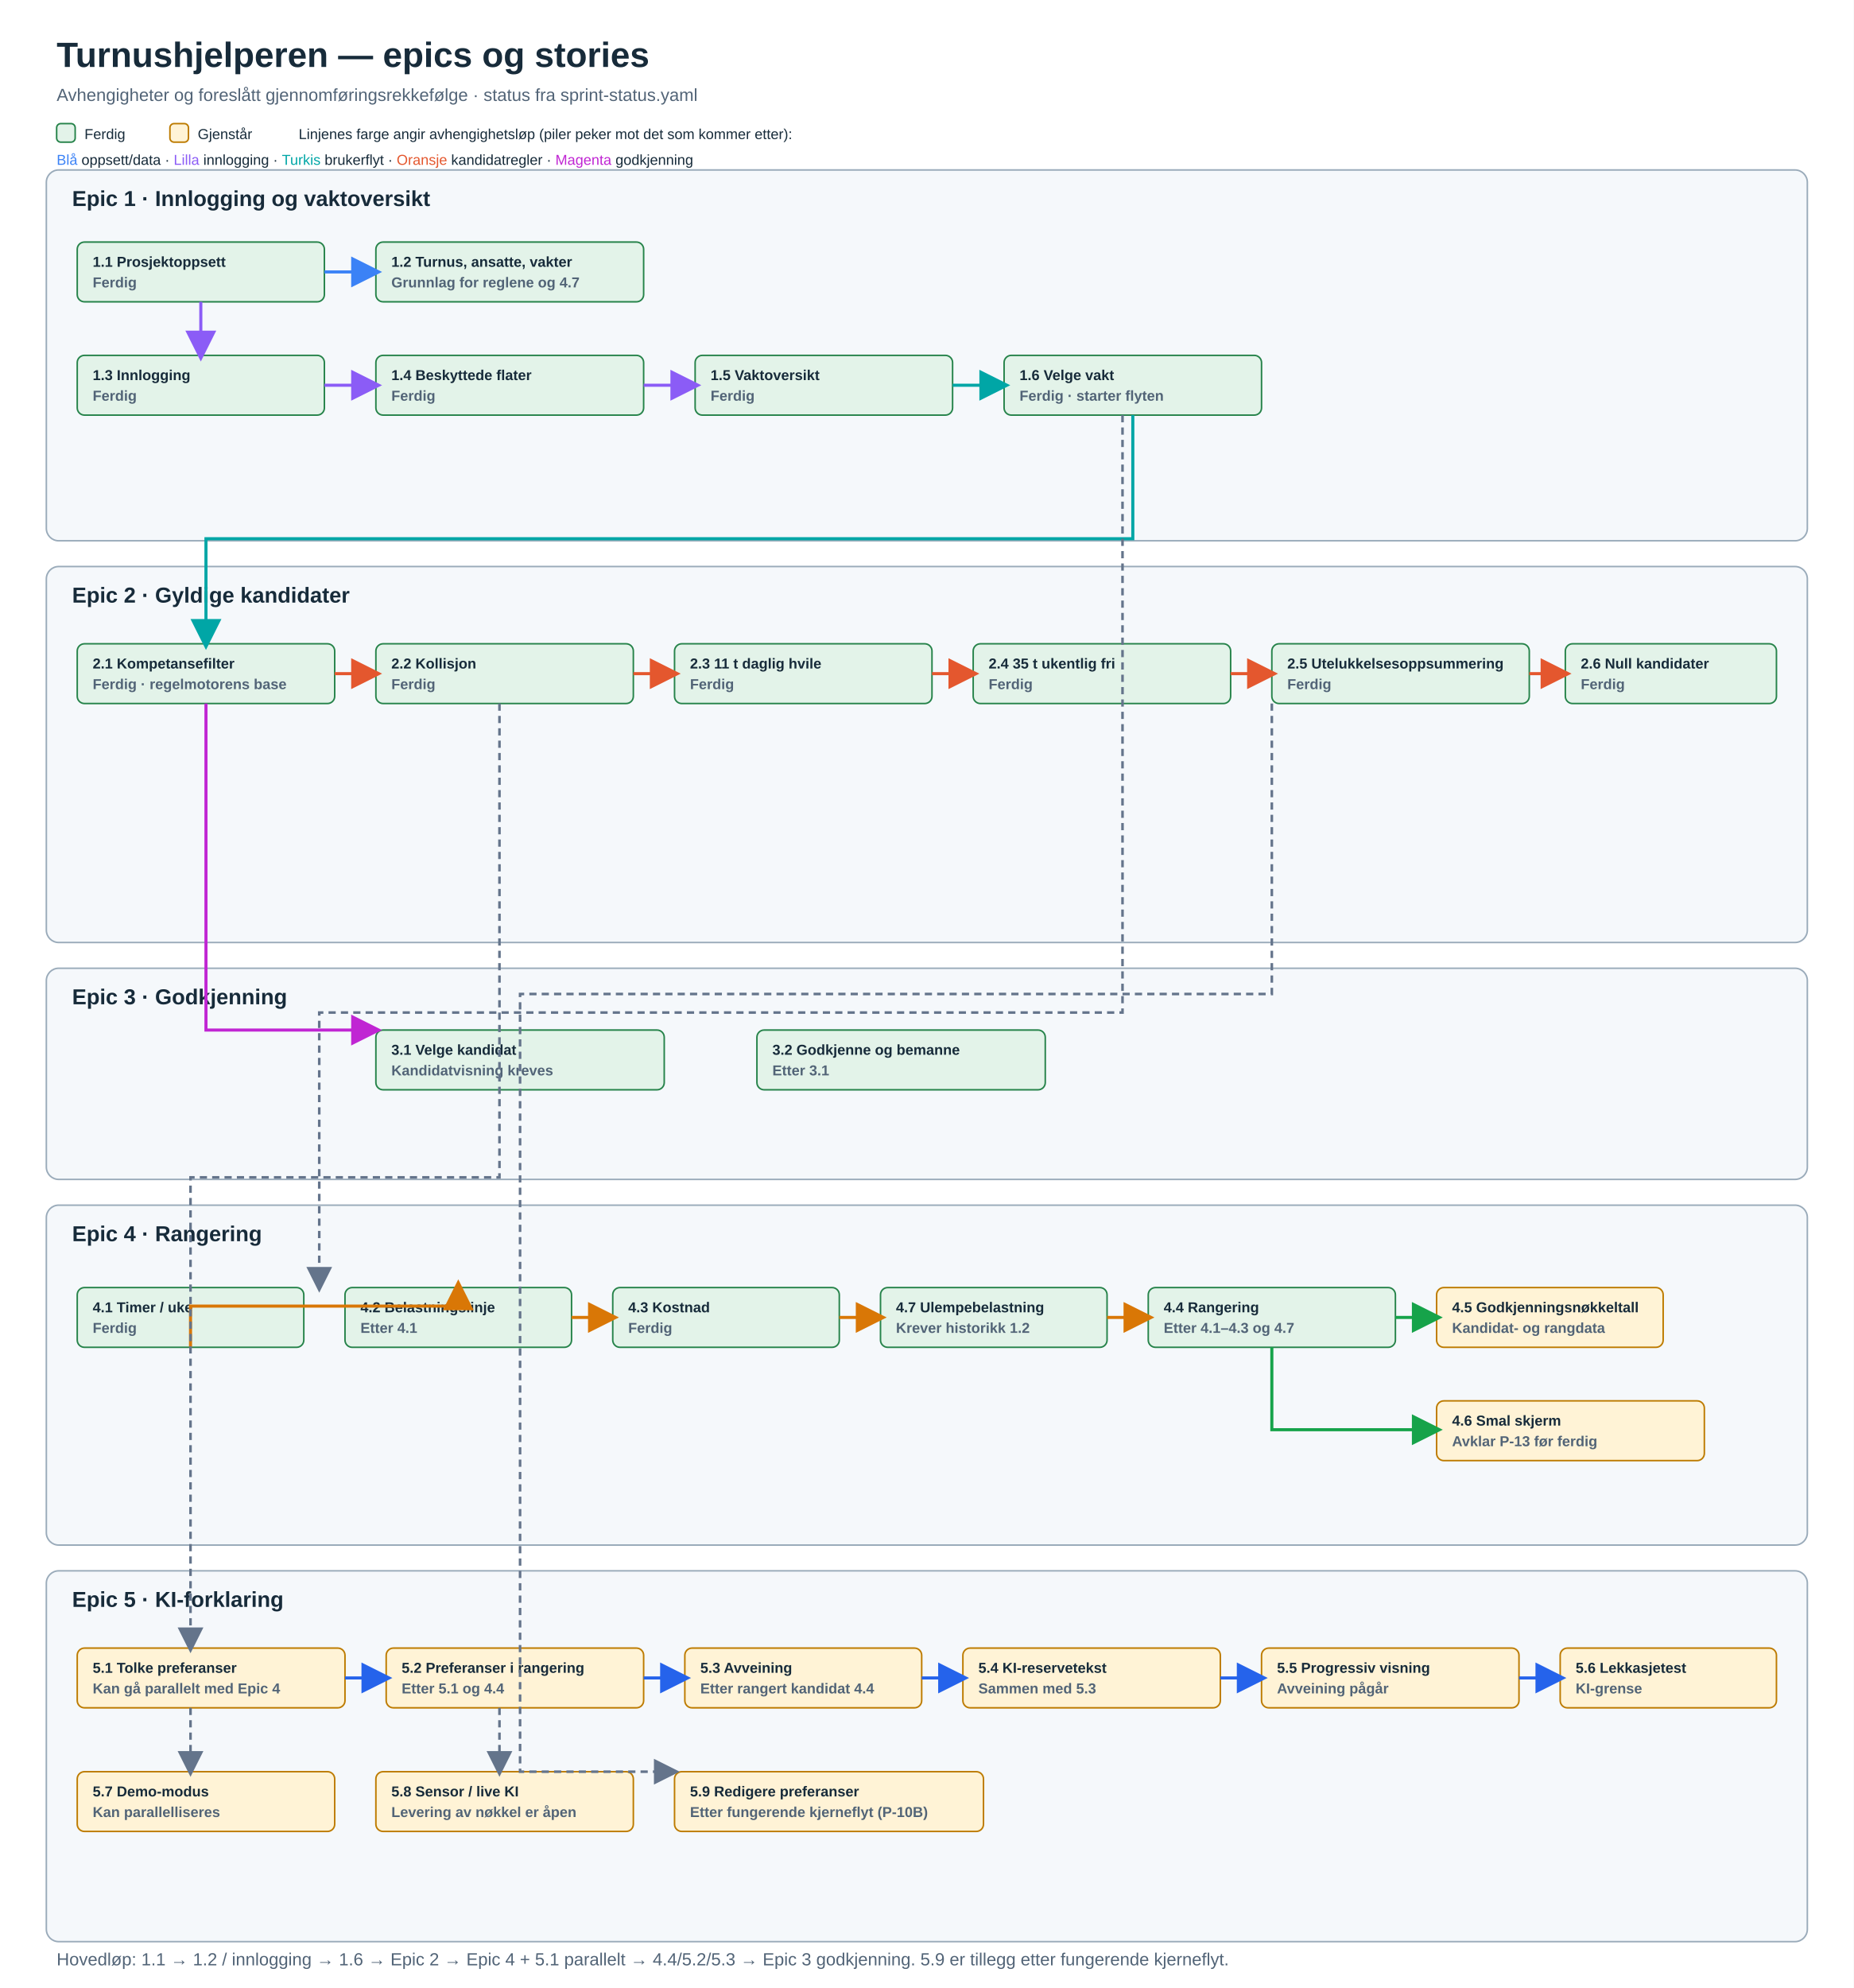
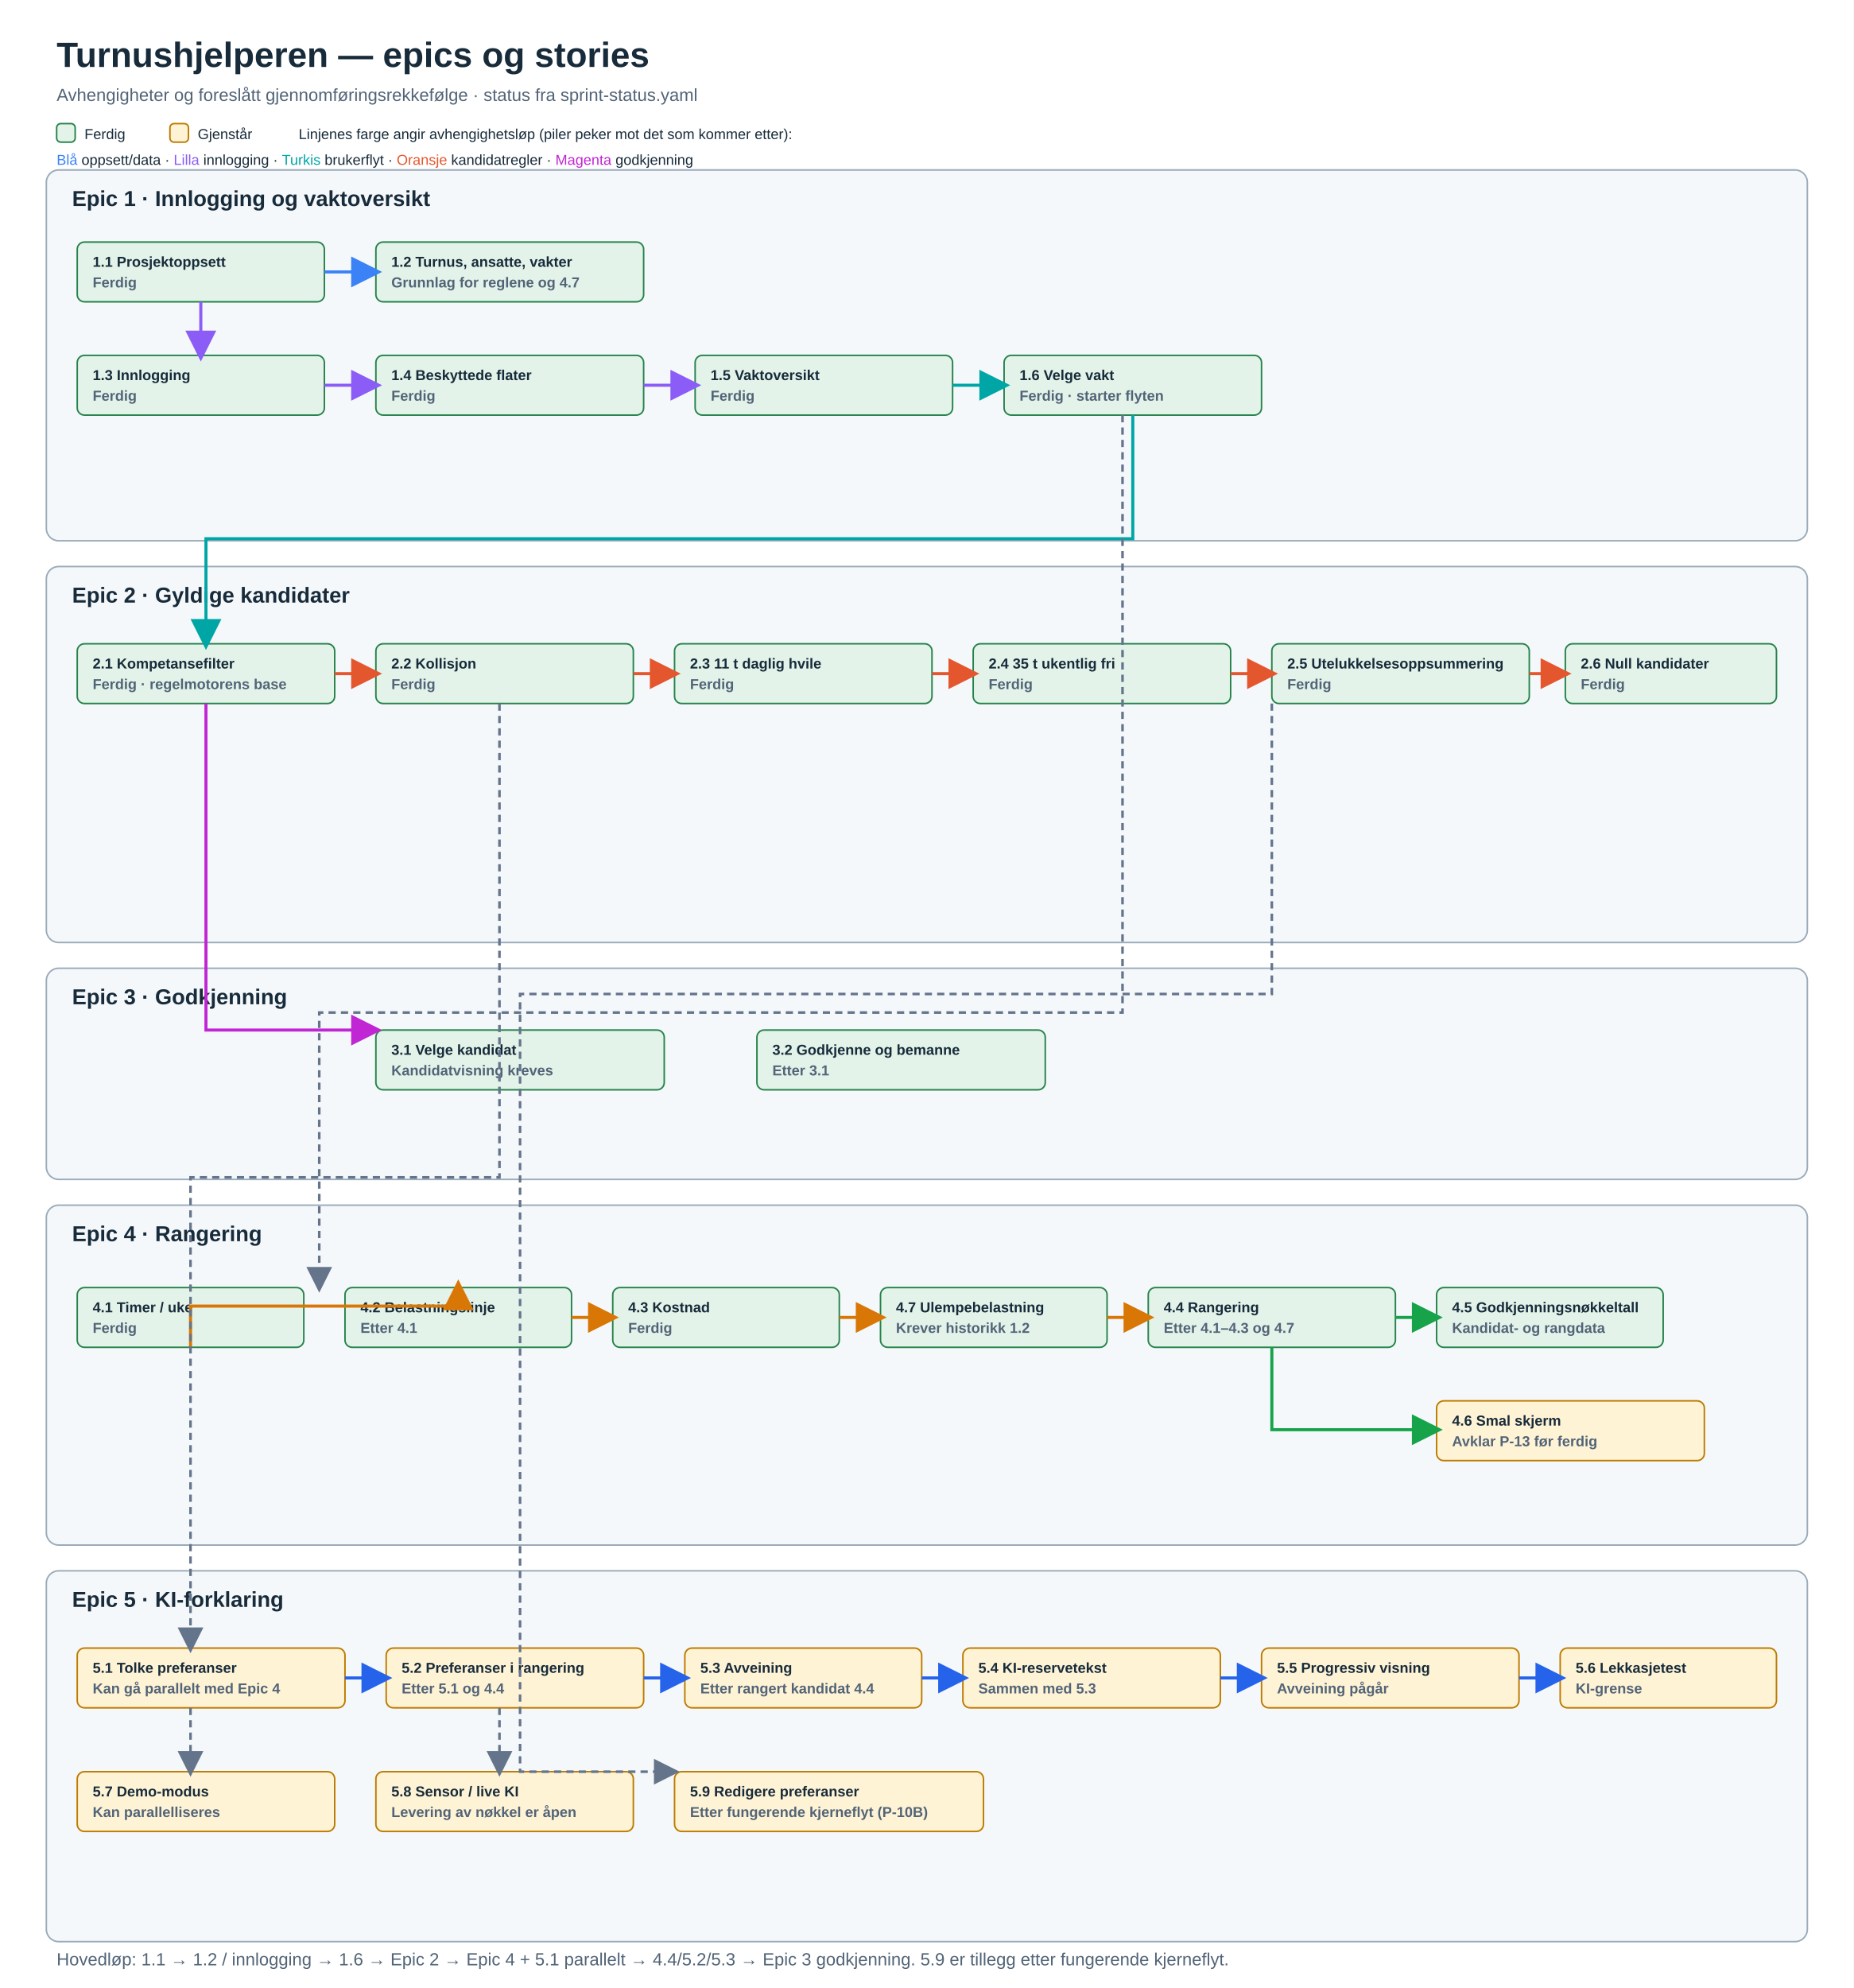
<svg xmlns="http://www.w3.org/2000/svg" viewBox="0 0 1800 1930" role="img" aria-labelledby="title desc">
  <defs>
    <marker id="arrow" markerWidth="10" markerHeight="10" refX="8" refY="5" orient="auto">
      <path d="M0 0L10 5L0 10z" fill="context-stroke" />
    </marker>
    <style>
text{font-family:Arial,sans-serif;fill:#172b3a}.title{font-size:34px;font-weight:700}.sub{font-size:17px;fill:#526477}.epic{font-size:21px;font-weight:bold}.label{font-size:14px;fill:#526477}.story{font-size:14px;font-weight:600}.edge{fill:none;stroke:#526477;stroke-width:3;marker-end:url(#arrow)}.soft{fill:none;stroke:#64748b;stroke-width:2.5;stroke-dasharray:7 5;marker-end:url(#arrow)}.c-setup{stroke:#3b82f6}.c-auth{stroke:#8b5cf6}.c-flow{stroke:#00a6a6}.c-rules{stroke:#e4572e}.c-data{stroke:#c026d3}.c-ep4{stroke:#d97706}.c-ep5{stroke:#2563eb}.c-approval{stroke:#16a34a}.c-optional{stroke:#64748b}.done{fill:#e3f3e9;stroke:#26834a;stroke-width:1.5}.todo{fill:#fff3d6;stroke:#bd7b00;stroke-width:1.5}.epbox{fill:#f5f8fb;stroke:#9aabba;stroke-width:1.5}.legend{font-size:14px}
</style>
  </defs>
  <rect width="1800" height="1930" fill="#fff" />
  <text x="55" y="65" class="title">Turnushjelperen — epics og stories</text>
  <text x="55" y="98" class="sub">Avhengigheter og foreslått gjennomføringsrekkefølge · status fra sprint-status.yaml</text>
  <rect x="55" y="120" width="18" height="18" rx="4" class="done" />
  <text x="82" y="135" class="legend">Ferdig</text>
  <rect x="165" y="120" width="18" height="18" rx="4" class="todo" />
  <text x="192" y="135" class="legend">Gjenstår</text>
  <text x="290" y="135" class="legend">Linjenes farge angir avhengighetsløp (piler peker mot det som kommer etter):</text>
  <text x="55" y="160" class="legend">
    <tspan fill="#3b82f6">Blå</tspan> oppsett/data · <tspan fill="#8b5cf6">Lilla</tspan> innlogging · <tspan fill="#00a6a6">Turkis</tspan> brukerflyt · <tspan fill="#e4572e">Oransje</tspan> kandidatregler · <tspan fill="#c026d3">Magenta</tspan> godkjenning</text>
  <text x="55" y="184" class="legend">
    <tspan fill="#d97706">Rav</tspan> rangering · <tspan fill="#2563eb">Blå</tspan> KI · <tspan fill="#16a34a">Grønn</tspan> godkjenningsflyt · <tspan fill="#64748b">Grå stiplet</tspan> parallell / betinget</text>
  <rect x="45" y="165" width="1710" height="360" rx="12" class="epbox" />
  <text x="70" y="200" class="epic">Epic 1 · Innlogging og vaktoversikt</text>
  <rect x="45" y="550" width="1710" height="365" rx="12" class="epbox" />
  <text x="70" y="585" class="epic">Epic 2 · Gyldige kandidater</text>
  <rect x="45" y="940" width="1710" height="205" rx="12" class="epbox" />
  <text x="70" y="975" class="epic">Epic 3 · Godkjenning</text>
  <rect x="45" y="1170" width="1710" height="330" rx="12" class="epbox" />
  <text x="70" y="1205" class="epic">Epic 4 · Rangering</text>
  <rect x="45" y="1525" width="1710" height="360" rx="12" class="epbox" />
  <text x="70" y="1560" class="epic">Epic 5 · KI-forklaring</text>
  <g class="story">
    <g>
      <rect x="75" y="235" width="240" height="58" rx="7" class="done" />
      <text x="90" y="259">1.1 Prosjektoppsett</text>
      <text x="90" y="279" class="label">Ferdig</text>
    </g>
    <g>
      <rect x="365" y="235" width="260" height="58" rx="7" class="done" />
      <text x="380" y="259">1.2 Turnus, ansatte, vakter</text>
      <text x="380" y="279" class="label">Grunnlag for reglene og 4.7</text>
    </g>
    <g>
      <rect x="75" y="345" width="240" height="58" rx="7" class="done" />
      <text x="90" y="369">1.3 Innlogging</text>
      <text x="90" y="389" class="label">Ferdig</text>
    </g>
    <g>
      <rect x="365" y="345" width="260" height="58" rx="7" class="done" />
      <text x="380" y="369">1.4 Beskyttede flater</text>
      <text x="380" y="389" class="label">Ferdig</text>
    </g>
    <g>
      <rect x="675" y="345" width="250" height="58" rx="7" class="done" />
      <text x="690" y="369">1.5 Vaktoversikt</text>
      <text x="690" y="389" class="label">Ferdig</text>
    </g>
    <g>
      <rect x="975" y="345" width="250" height="58" rx="7" class="done" />
      <text x="990" y="369">1.6 Velge vakt</text>
      <text x="990" y="389" class="label">Ferdig · starter flyten</text>
    </g>
    <g>
      <rect x="75" y="625" width="250" height="58" rx="7" class="done" />
      <text x="90" y="649">2.1 Kompetansefilter</text>
      <text x="90" y="669" class="label">Ferdig · regelmotorens base</text>
    </g>
    <g>
      <rect x="365" y="625" width="250" height="58" rx="7" class="done" />
      <text x="380" y="649">2.2 Kollisjon</text>
      <text x="380" y="669" class="label">Ferdig</text>
    </g>
    <g>
      <rect x="655" y="625" width="250" height="58" rx="7" class="done" />
      <text x="670" y="649">2.3 11 t daglig hvile</text>
      <text x="670" y="669" class="label">Ferdig</text>
    </g>
    <g>
      <rect x="945" y="625" width="250" height="58" rx="7" class="done" />
      <text x="960" y="649">2.4 35 t ukentlig fri</text>
      <text x="960" y="669" class="label">Ferdig</text>
    </g>
    <g>
      <rect x="1235" y="625" width="250" height="58" rx="7" class="done" />
      <text x="1250" y="649">2.5 Utelukkelsesoppsummering</text>
      <text x="1250" y="669" class="label">Ferdig</text>
    </g>
    <g>
      <rect x="1520" y="625" width="205" height="58" rx="7" class="done" />
      <text x="1535" y="649">2.6 Null kandidater</text>
      <text x="1535" y="669" class="label">Ferdig</text>
    </g>
    <g>
      <rect x="365" y="1000" width="280" height="58" rx="7" class="done" />
      <text x="380" y="1024">3.1 Velge kandidat</text>
      <text x="380" y="1044" class="label">Kandidatvisning kreves</text>
    </g>
    <g>
      <rect x="735" y="1000" width="280" height="58" rx="7" class="done" />
      <text x="750" y="1024">3.2 Godkjenne og bemanne</text>
      <text x="750" y="1044" class="label">Etter 3.1</text>
    </g>
    <g>
      <rect x="75" y="1250" width="220" height="58" rx="7" class="done" />
      <text x="90" y="1274">4.1 Timer / uke</text>
      <text x="90" y="1294" class="label">Ferdig</text>
    </g>
    <g>
      <rect x="335" y="1250" width="220" height="58" rx="7" class="done" />
      <text x="350" y="1274">4.2 Belastningslinje</text>
      <text x="350" y="1294" class="label">Etter 4.1</text>
    </g>
    <g>
      <rect x="595" y="1250" width="220" height="58" rx="7" class="done" />
      <text x="610" y="1274">4.3 Kostnad</text>
      <text x="610" y="1294" class="label">Ferdig</text>
    </g>
    <g>
      <rect x="855" y="1250" width="220" height="58" rx="7" class="done" />
      <text x="870" y="1274">4.7 Ulempebelastning</text>
      <text x="870" y="1294" class="label">Krever historikk 1.2</text>
    </g>
    <g>
      <rect x="1115" y="1250" width="240" height="58" rx="7" class="done" />
      <text x="1130" y="1274">4.4 Rangering</text>
      <text x="1130" y="1294" class="label">Etter 4.1–4.3 og 4.7</text>
    </g>
    <g>
-       <rect x="1395" y="1250" width="220" height="58" rx="7" class="todo" />
+       <rect x="1395" y="1250" width="220" height="58" rx="7" class="done" />
      <text x="1410" y="1274">4.5 Godkjenningsnøkkeltall</text>
      <text x="1410" y="1294" class="label">Kandidat- og rangdata</text>
    </g>
    <g>
      <rect x="1395" y="1360" width="260" height="58" rx="7" class="todo" />
      <text x="1410" y="1384">4.6 Smal skjerm</text>
      <text x="1410" y="1404" class="label">Avklar P-13 før ferdig</text>
    </g>
    <g>
      <rect x="75" y="1600" width="260" height="58" rx="7" class="todo" />
      <text x="90" y="1624">5.1 Tolke preferanser</text>
      <text x="90" y="1644" class="label">Kan gå parallelt med Epic 4</text>
    </g>
    <g>
      <rect x="375" y="1600" width="250" height="58" rx="7" class="todo" />
      <text x="390" y="1624">5.2 Preferanser i rangering</text>
      <text x="390" y="1644" class="label">Etter 5.1 og 4.4</text>
    </g>
    <g>
      <rect x="665" y="1600" width="230" height="58" rx="7" class="todo" />
      <text x="680" y="1624">5.3 Avveining</text>
      <text x="680" y="1644" class="label">Etter rangert kandidat 4.4</text>
    </g>
    <g>
      <rect x="935" y="1600" width="250" height="58" rx="7" class="todo" />
      <text x="950" y="1624">5.4 KI-reservetekst</text>
      <text x="950" y="1644" class="label">Sammen med 5.3</text>
    </g>
    <g>
      <rect x="1225" y="1600" width="250" height="58" rx="7" class="todo" />
      <text x="1240" y="1624">5.5 Progressiv visning</text>
      <text x="1240" y="1644" class="label">Avveining pågår</text>
    </g>
    <g>
      <rect x="1515" y="1600" width="210" height="58" rx="7" class="todo" />
      <text x="1530" y="1624">5.6 Lekkasjetest</text>
      <text x="1530" y="1644" class="label">KI-grense</text>
    </g>
    <g>
      <rect x="75" y="1720" width="250" height="58" rx="7" class="todo" />
      <text x="90" y="1744">5.7 Demo-modus</text>
      <text x="90" y="1764" class="label">Kan parallelliseres</text>
    </g>
    <g>
      <rect x="365" y="1720" width="250" height="58" rx="7" class="todo" />
      <text x="380" y="1744">5.8 Sensor / live KI</text>
      <text x="380" y="1764" class="label">Levering av nøkkel er åpen</text>
    </g>
    <g>
      <rect x="655" y="1720" width="300" height="58" rx="7" class="todo" />
      <text x="670" y="1744">5.9 Redigere preferanser</text>
      <text x="670" y="1764" class="label">Etter fungerende kjerneflyt (P-10B)</text>
    </g>
  </g>
  <path d="M315 264h50" class="edge c-setup" />
  <path d="M195 293v52" class="edge c-auth" />
  <path d="M315 374h50" class="edge c-auth" />
  <path d="M625 374h50" class="edge c-auth" />
  <path d="M925 374h50" class="edge c-flow" />
  <path d="M1100 403v120h-900v102" class="edge c-flow" />
  <path d="M325 654h40" class="edge c-rules" />
  <path d="M615 654h40" class="edge c-rules" />
  <path d="M905 654h40" class="edge c-rules" />
  <path d="M1195 654h40" class="edge c-rules" />
  <path d="M1485 654h35" class="edge c-rules" />
  <path d="M200 683v317h165" class="edge c-data" />
  <path d="M1090 403v580h-780v267" class="soft c-optional" />
  <path d="M185 1308v-40h260v-20" class="edge c-ep4" />
  <path d="M555 1279h40" class="edge c-ep4" />
  <path d="M815 1279h40" class="edge c-ep4" />
  <path d="M1075 1279h40" class="edge c-ep4" />
  <path d="M1355 1279h40" class="edge c-approval" />
  <path d="M1235 1308v80h160" class="edge c-approval" />
  <path d="M485 683v460h-300v457" class="soft c-optional" />
  <path d="M335 1629h40" class="edge c-ep5" />
  <path d="M625 1629h40" class="edge c-ep5" />
  <path d="M895 1629h40" class="edge c-ep5" />
  <path d="M1185 1629h40" class="edge c-ep5" />
  <path d="M1475 1629h40" class="edge c-ep5" />
  <path d="M185 1658v62" class="soft c-optional" />
  <path d="M485 1658v62" class="soft c-optional" />
  <path d="M1235 683v282h-730v755h150" class="soft c-optional" />
  <text x="55" y="1908" class="sub">Hovedløp: 1.1 → 1.2 / innlogging → 1.6 → Epic 2 → Epic 4 + 5.1 parallelt → 4.4/5.2/5.3 → Epic 3 godkjenning. 5.9 er tillegg etter fungerende kjerneflyt.</text>
</svg>
